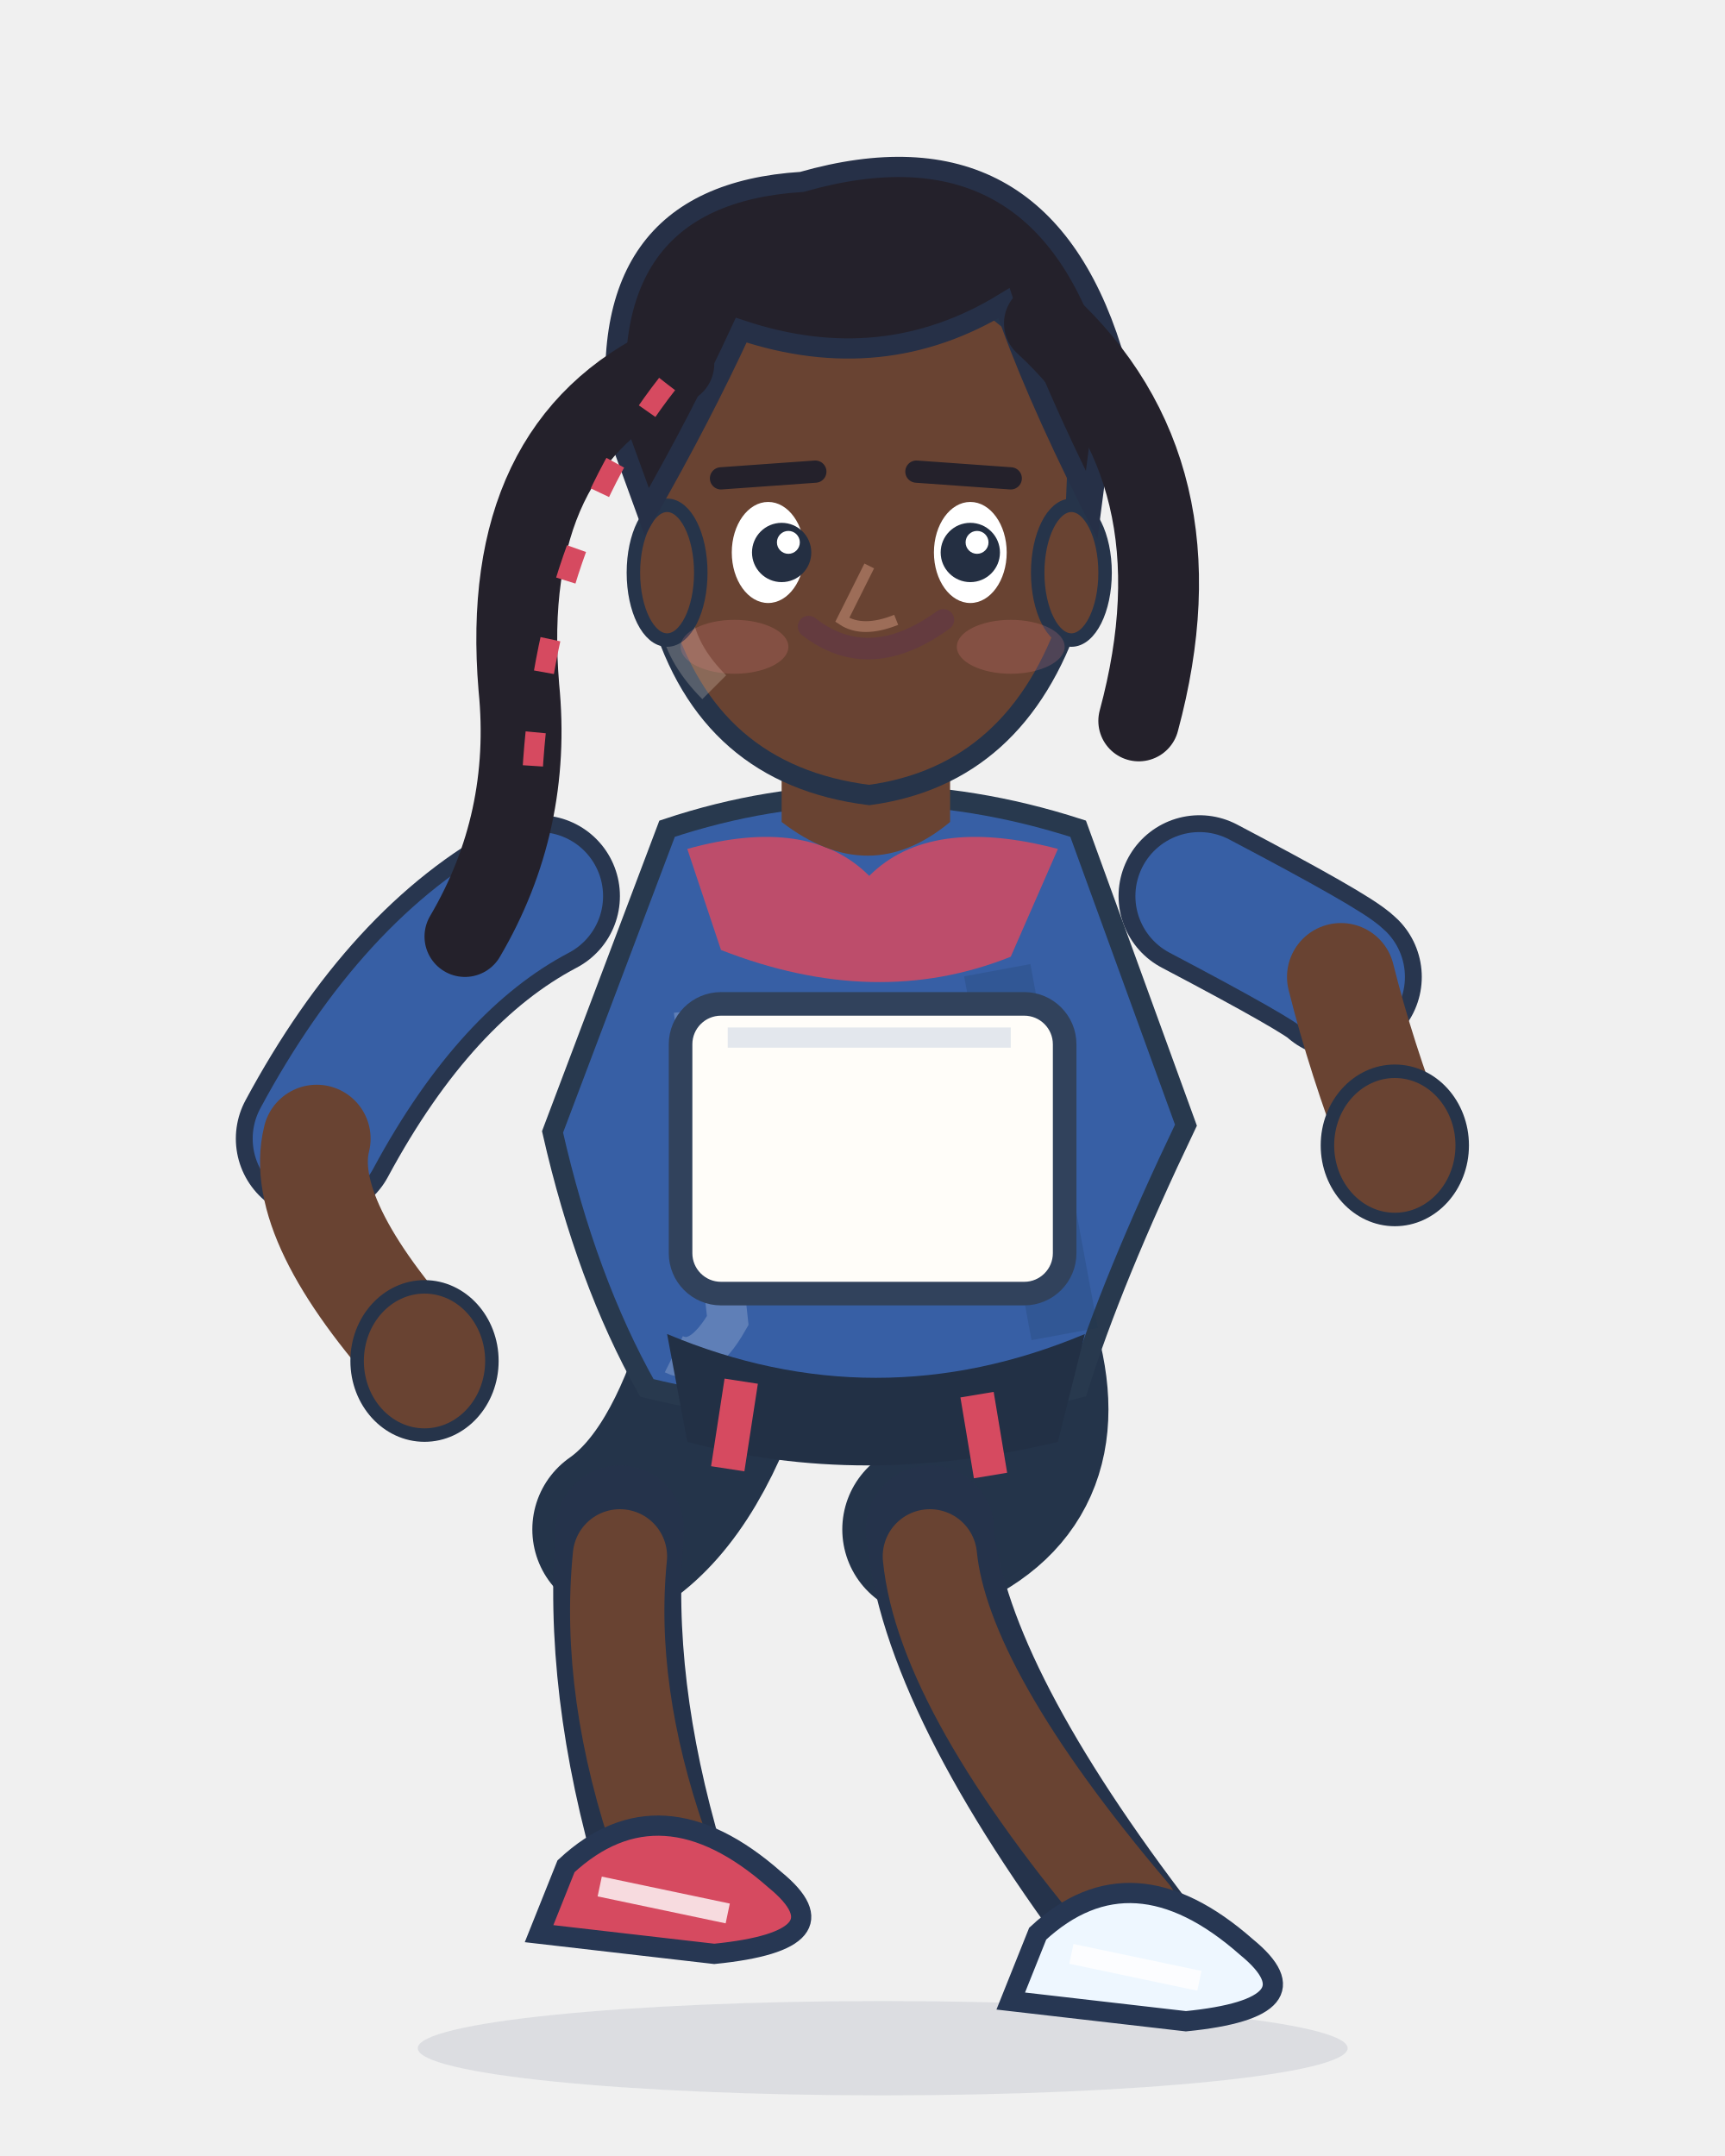
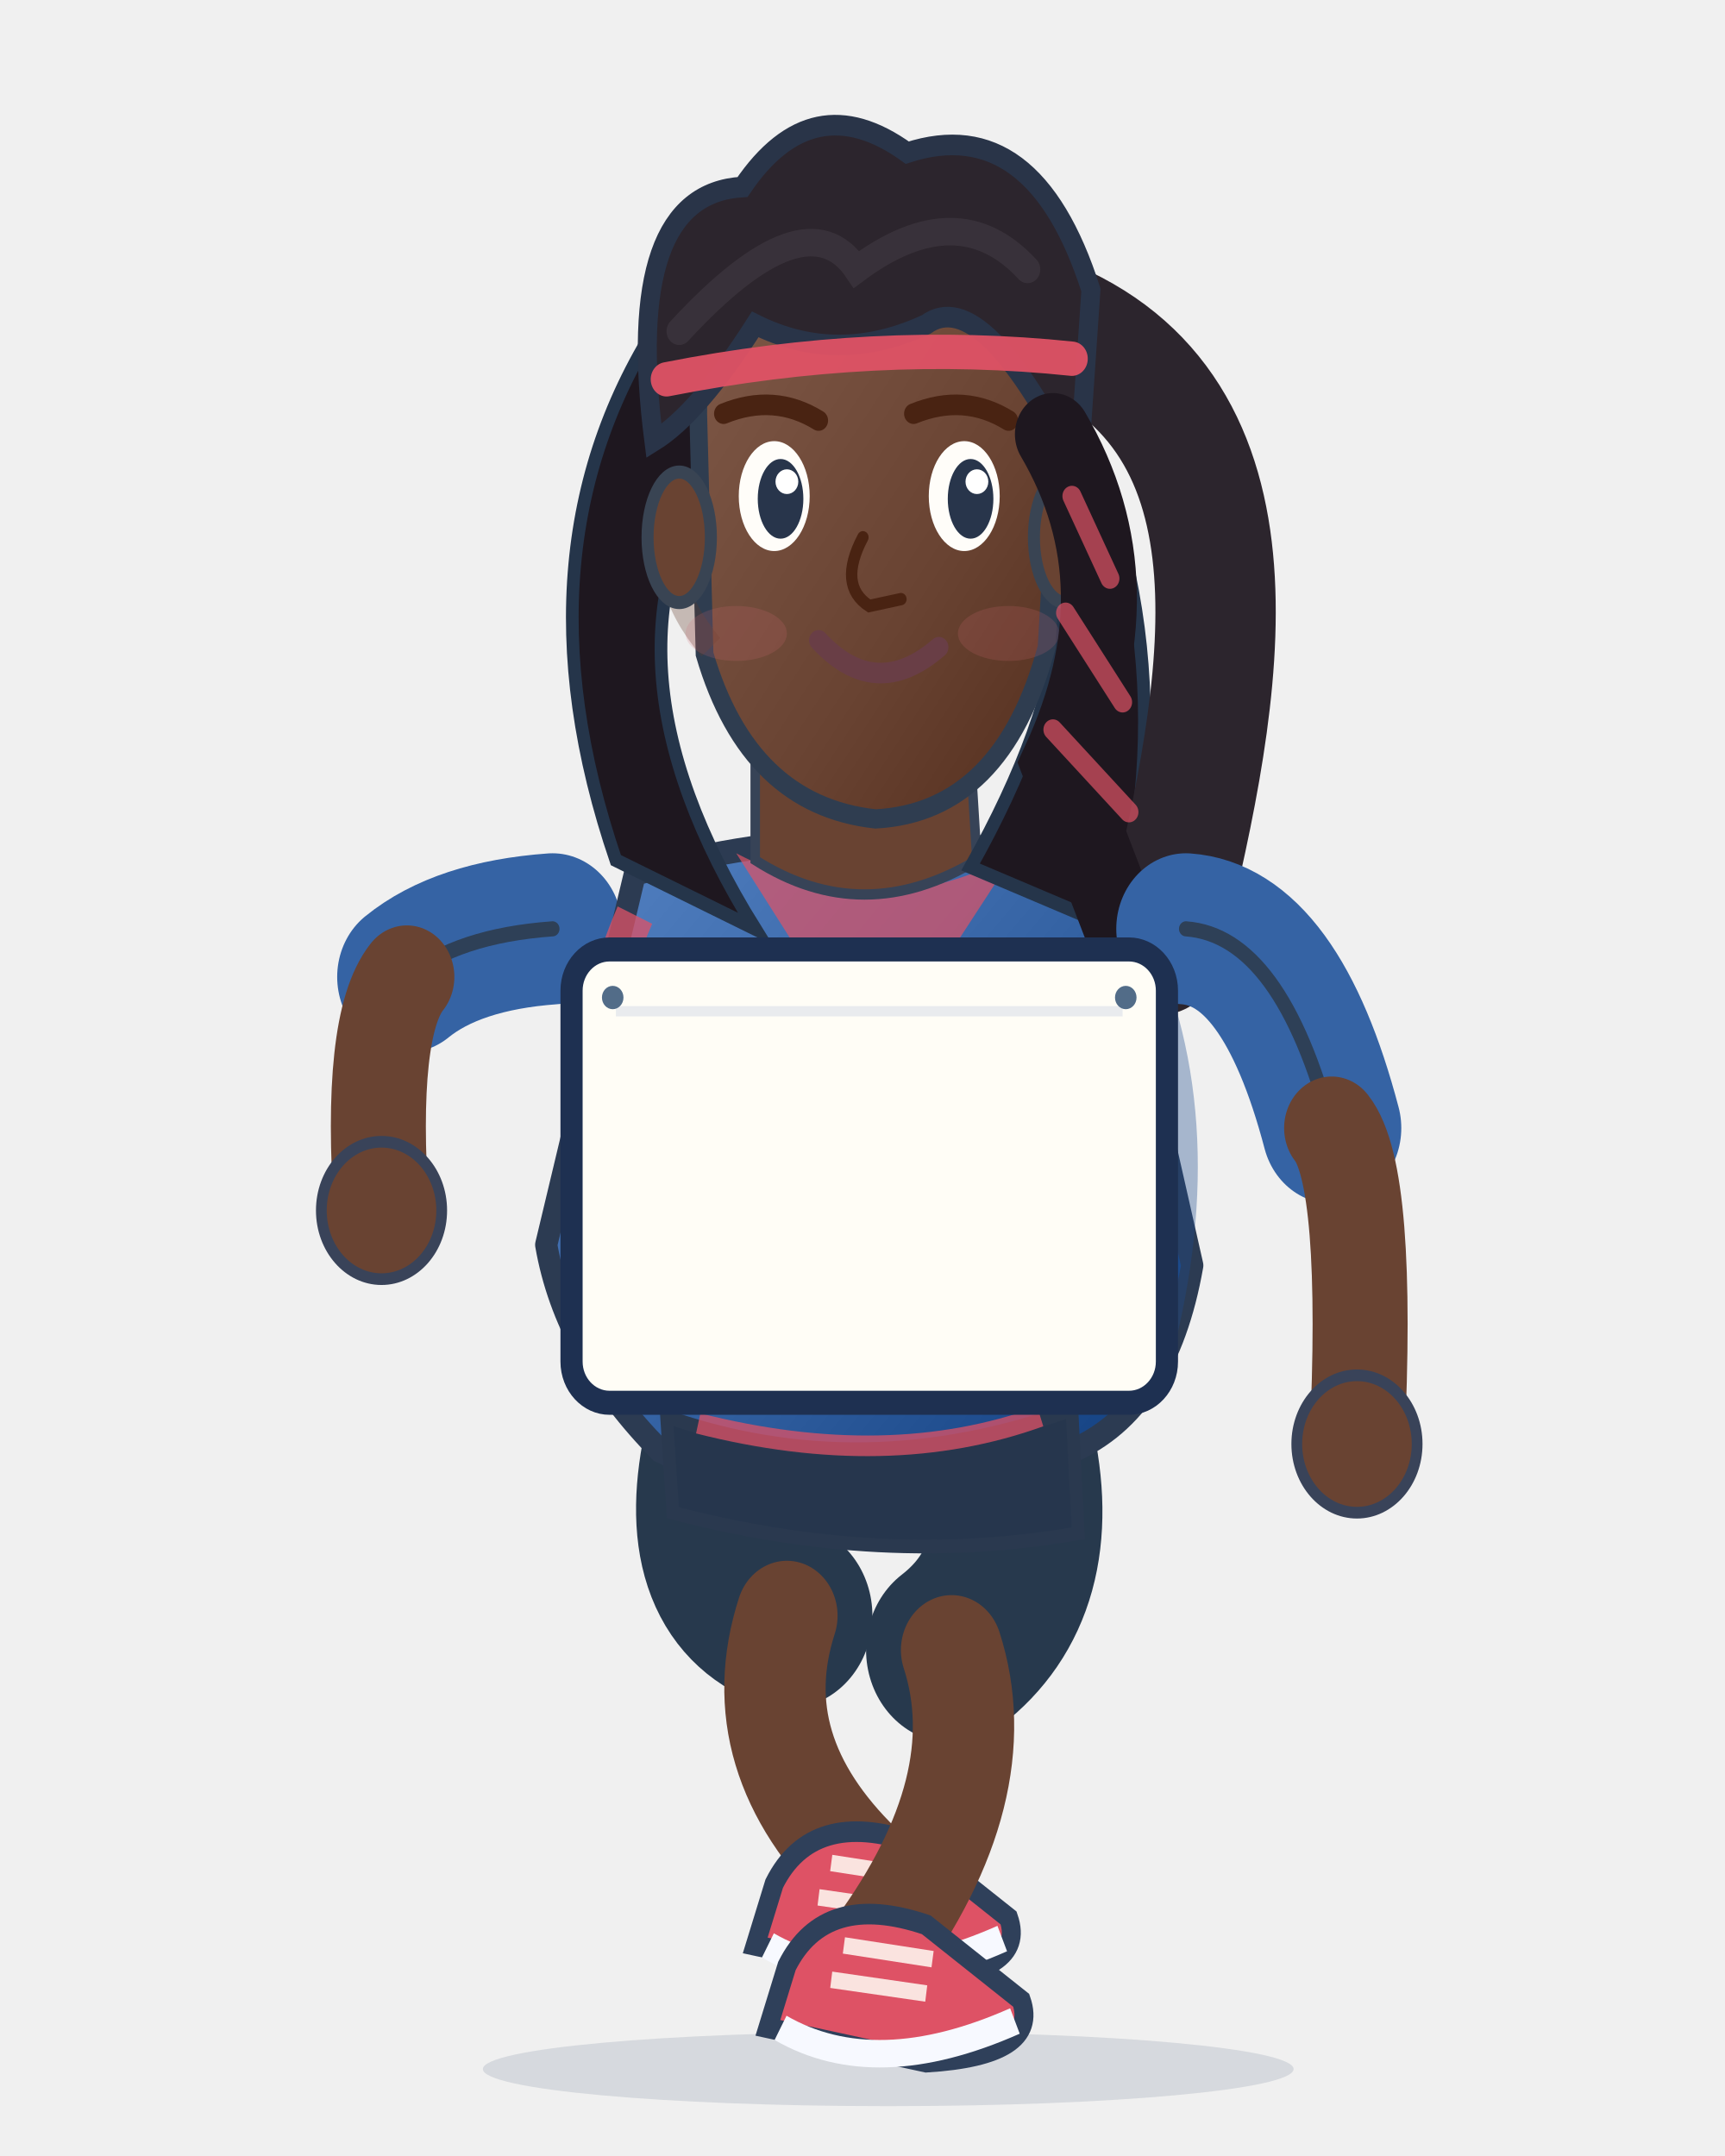
- <svg xmlns="http://www.w3.org/2000/svg" width="256" height="320" viewBox="0 0 256 320" role="img" aria-label="FR female run">
-   <g id="body_19_pose" transform="translate(0 3.6739403974420594e-16)">
-     <ellipse cx="131" cy="304" rx="69" ry="7" fill="#26385c" opacity=".10" />
+ <svg xmlns="http://www.w3.org/2000/svg" width="256" height="320" viewBox="0 0 256 320" role="img" aria-label="SnackDash original adult runner body_19 run">
+   <defs>
+     <linearGradient id="skin_18" x1="0" y1="0" x2=".9" y2="1">
+       <stop offset="0" stop-color="#815b4a" />
+       <stop offset=".65" stop-color="#694332" />
+       <stop offset="1" stop-color="#573120" />
+     </linearGradient>
+     <linearGradient id="shirt_18" x1="0" y1="0" x2=".94" y2=".8">
+       <stop offset="0" stop-color="#5482c3" />
+       <stop offset=".56" stop-color="#3563A4" />
+       <stop offset="1" stop-color="#174586" />
+     </linearGradient>
+   </defs>
+   <g id="character_anchor" transform="translate(129 302) scale(0.94 1.0195) translate(-129 -302)">
+     <ellipse cx="132" cy="307" rx="64" ry="5.4" fill="#273F61" opacity=".13" />
    <g id="legs">
      <g id="leg_left">
-         <path d="M108 200 Q102 220 92 227" stroke="#24344a" stroke-width="26" stroke-linecap="round" fill="none" />
-         <path d="M92 227 Q90 250 98 277" stroke="#25334b" stroke-width="19" stroke-linecap="round" fill="none" />
-         <path d="M92 231 Q90 251 98 274" stroke="#694332" stroke-width="14" stroke-linecap="round" fill="none" />
-         <path d="M84 277 Q98 264 115 279 Q126 288 106 290 L80 287Z" fill="#d64a60" stroke="#273753" stroke-width="3" />
-         <path d="M89 280 L108 284" stroke="#ffffff" stroke-width="3" opacity=".8" />
+         <path d="M107 216 Q102 236 116 241" stroke="#27394D" stroke-width="27" stroke-linecap="round" fill="none" />
+         <path d="M116 241 Q109 261 128 278" stroke="#694332" stroke-width="16" stroke-linecap="round" fill="none" />
+         <g>
+           <path d="M114 280 Q120 269 136 274 L151 285 Q154 293 136 294 L111 289Z" fill="#DE5265" stroke="#2F405A" stroke-width="3" />
+           <path d="M113 289 Q128 297 150 288" stroke="#F7F9FF" stroke-width="4" fill="none" />
+           <path d="M121 282 L136 284 M123 277 L137 279" stroke="#FFFDF4" stroke-width="2.4" opacity=".85" />
+         </g>
      </g>
      <g id="leg_right">
-         <path d="M150 200 Q156 220 138 227" stroke="#24344a" stroke-width="26" stroke-linecap="round" fill="none" />
-         <path d="M138 227 Q140 250 168 287" stroke="#25334b" stroke-width="19" stroke-linecap="round" fill="none" />
-         <path d="M138 231 Q140 251 168 284" stroke="#694332" stroke-width="14" stroke-linecap="round" fill="none" />
-         <path d="M154 287 Q168 274 185 289 Q196 298 176 300 L150 297Z" fill="#eef7ff" stroke="#273753" stroke-width="3" />
-         <path d="M159 290 L178 294" stroke="#ffffff" stroke-width="3" opacity=".8" />
+         <path d="M151 216 Q156 236 142 246" stroke="#27394D" stroke-width="27" stroke-linecap="round" fill="none" />
+         <path d="M142 246 Q149 266 130 290" stroke="#694332" stroke-width="16" stroke-linecap="round" fill="none" />
+         <g>
+           <path d="M116 292 Q122 281 138 286 L153 297 Q156 305 138 306 L113 301Z" fill="#DE5265" stroke="#2F405A" stroke-width="3" />
+           <path d="M115 301 Q130 309 152 300" stroke="#F7F9FF" stroke-width="4" fill="none" />
+           <path d="M123 294 L138 296 M125 289 L139 291" stroke="#FFFDF4" stroke-width="2.4" opacity=".85" />
+         </g>
      </g>
    </g>
    <g id="arm_left">
-       <path d="M80 133 Q61 143 47 169" fill="none" stroke="#28364f" stroke-width="24" stroke-linecap="round" />
-       <path d="M80 133 Q61 143 47 169" fill="none" stroke="#375fa5" stroke-width="19" stroke-linecap="round" />
-       <path d="M47 169 Q44 181 63 202" stroke="#694332" stroke-width="16" stroke-linecap="round" fill="none" />
-       <ellipse cx="63" cy="202" rx="10" ry="11" fill="#694332" stroke="#26344a" stroke-width="2" />
+       <path d="M79 141 Q64 142 56 148" stroke="#3563A4" stroke-width="22" stroke-linecap="round" fill="none" />
+       <path d="M79 141 Q64 142 56 148" stroke="#2E4057" stroke-width="2.2" stroke-linecap="round" fill="none" />
+       <path d="M56 148 Q50 155 52 182" stroke="#694332" stroke-width="15" stroke-linecap="round" fill="none" />
+       <ellipse cx="52" cy="182" rx="9.5" ry="10" fill="#694332" stroke="#394359" stroke-width="1.7" />
    </g>
    <g id="torso">
-       <path d="M99 123 Q129 113 160 123 L176 167 Q165 190 160 206 Q129 214 96 206 Q87 190 82 168Z" fill="#375fa5" stroke="#28394e" stroke-width="3" />
-       <path d="M102 126 Q120 121 129 130 Q138 121 157 126 L150 142 Q130 150 107 141Z" fill="#d64a60" opacity=".84" />
-       <path d="M103 150 L108 196 Q104 203 100 201" stroke="#fff" stroke-opacity=".20" stroke-width="6" fill="none" />
-       <path d="M148 144 L158 198" stroke="#193451" stroke-opacity=".18" stroke-width="10" fill="none" />
-       <path d="M116 113 L116 122 Q129 132 141 122 L141 111Z" fill="#694332" />
-       <path d="M99 198 Q130 211 161 198 L157 214 Q128 221 102 214Z" fill="#223045" />
-       <path d="M110 205 L108 218 M145 207 L147 219" stroke="#d64a60" stroke-width="5" />
+       <path d="M92 133 Q129 123 166 133 L180 190 Q176 211 161 217 Q129 231 96 217 Q81 203 78 187Z" fill="url(#shirt_18)" stroke="#2C3B52" stroke-width="3.5" stroke-linejoin="round" />
+       <path d="M92 139 Q79 167 88 201" stroke="#DE5265" stroke-width="6" opacity=".75" fill="none" />
+       <path d="M167 140 Q182 166 173 200" stroke="#1c4a8b" stroke-width="9" opacity=".35" fill="none" />
+       <path d="M108 130 L119 146 L140 147 L152 130 Q131 141 108 130Z" fill="#DE5265" opacity=".7" />
+       <path d="M114 129 Q128 139 144 129" stroke="#2B3D50" stroke-width="3" fill="none" />
+       <path d="M97 212 Q128 222 161 211 L162 229 Q131 234 98 226Z" fill="#26364D" stroke="#2A394F" stroke-width="2" />
+       <path d="M102 213 Q132 220 156 212" stroke="#DE5265" stroke-width="3" fill="none" opacity=".75" />
+       <path d="M111 116 L111 131 Q128 141 146 131 L145 116" fill="#694332" stroke="#374357" stroke-width="1.5" />
+     </g>
+     <g id="hair_back">
+       <path d="M97 51 Q72 85 89 131 L111 141 Q84 101 106 72 M156 56 Q181 96 168 141 L145 132 Q170 91 152 68Z" fill="#1e171f" stroke="#25354A" stroke-width="2" />
+       <path d="M160 54 C194 69 184 110 175 144" stroke="#2C252D" stroke-width="19" fill="none" stroke-linecap="round" />
+     </g>
+     <g id="face">
+       <path d="M102 66 Q102 39 128 36 Q156 37 159 68 L157 100 Q150 124 130 125 Q110 123 103 101Z" fill="url(#skin_18)" stroke="#2F3D50" stroke-width="2.8" />
+       <path d="M106 60 Q112 48 120 45" stroke="#805a49" stroke-width="4" opacity=".4" fill="none" />
+       <path d="M100 83 Q95 90 104 100" stroke="#603a29" stroke-width="4" opacity=".3" fill="none" />
+       <ellipse cx="99" cy="84" rx="5" ry="9.5" fill="#694332" stroke="#394453" stroke-width="1.9" />
+       <ellipse cx="160" cy="84" rx="5" ry="9.5" fill="#694332" stroke="#394453" stroke-width="1.9" />
+       <path d="M106 66 Q114 63 121 67" fill="none" stroke="#492312" stroke-width="3" stroke-linecap="round" />
+       <ellipse cx="114" cy="78" rx="5.6" ry="8" fill="#FFFDF9" />
+       <ellipse cx="115" cy="78.4" rx="3.6" ry="5.8" fill="#28354B" />
+       <circle cx="116" cy="75.9" r="1.8" fill="white" />
+       <path d="M136 66 Q144 63 151 67" fill="none" stroke="#492312" stroke-width="3" stroke-linecap="round" />
+       <ellipse cx="144" cy="78" rx="5.6" ry="8" fill="#FFFDF9" />
+       <ellipse cx="145" cy="78.4" rx="3.6" ry="5.8" fill="#28354B" />
+       <circle cx="146" cy="75.9" r="1.8" fill="white" />
+       <path d="M128 84 Q124 91 129 94 L134 93" stroke="#492312" stroke-width="1.8" fill="none" stroke-linecap="round" />
+       <ellipse cx="108" cy="98" rx="8" ry="4" fill="#D56876" opacity=".18" />
+       <ellipse cx="151" cy="98" rx="8" ry="4" fill="#D56876" opacity=".18" />50plus<path d="M121 99 Q130 108 140 100" fill="none" stroke="#693E46" stroke-width="3" stroke-linecap="round" />
+     </g>
+     <g id="hair" stroke-linecap="round">
+       <path d="M95 70 Q90 34 109 33 Q120 18 135 28 Q155 22 164 48 L162 75 Q147 47 138 53 Q124 59 111 53 Q102 66 95 70Z" fill="#2C252D" stroke="#293448" stroke-width="3" />
+       <path d="M99 54 Q119 34 127 45 Q143 34 154 45" stroke="#484149" stroke-width="4" opacity=".45" fill="none" />
+       <path d="M158 69 Q172 91 159 117 L169 141" stroke="#1e171f" stroke-width="12" fill="none" />
+       <path d="M161 78 L167 90 M160 95 L169 108 M158 112 L170 124" stroke="#DE5265" stroke-width="3" opacity=".7" />
+       <path d="M97 61 Q130 55 161 58" stroke="#DE5265" stroke-width="5" fill="none" opacity=".95" />
    </g>
    <g id="arm_right">
-       <path d="M178 133 Q197 143 199 145" fill="none" stroke="#28364f" stroke-width="24" stroke-linecap="round" />
-       <path d="M178 133 Q197 143 199 145" fill="none" stroke="#375fa5" stroke-width="19" stroke-linecap="round" />
-       <path d="M199 145 Q202 157 207 170" stroke="#694332" stroke-width="16" stroke-linecap="round" fill="none" />
-       <ellipse cx="207" cy="170" rx="10" ry="11" fill="#694332" stroke="#26344a" stroke-width="2" />
+       <path d="M179 141 Q194 142 202 170" stroke="#3563A4" stroke-width="22" stroke-linecap="round" fill="none" />
+       <path d="M179 141 Q194 142 202 170" stroke="#2E4057" stroke-width="2.2" stroke-linecap="round" fill="none" />
+       <path d="M202 170 Q208 177 206 216" stroke="#694332" stroke-width="15" stroke-linecap="round" fill="none" />
+       <ellipse cx="206" cy="216" rx="9.5" ry="10" fill="#694332" stroke="#394359" stroke-width="1.7" />
    </g>
-     <g id="face">
-       <path d="M97 67 Q99 42 128 40 Q155 41 160 67 L159 91 Q151 115 129 118 Q105 115 98 91Z" fill="#694332" stroke="#26344a" stroke-width="3" />
-       <path d="M102 83 Q97 93 106 102" stroke="#fff1dd" stroke-width="5" opacity=".22" fill="none" />
-       <ellipse cx="99" cy="85" rx="5" ry="10" fill="#694332" stroke="#26344a" stroke-width="2" />
-       <ellipse cx="159" cy="85" rx="5" ry="10" fill="#694332" stroke="#26344a" stroke-width="2" />
-       <path d="M107 71 L121 70 M136 70 L150 71" fill="none" stroke="#24212b" stroke-width="3.3" stroke-linecap="round" />
-       <ellipse cx="114" cy="82" rx="5.4" ry="7.5" fill="#fff" />
-       <ellipse cx="144" cy="82" rx="5.4" ry="7.5" fill="#fff" />
-       <circle cx="116" cy="82" r="4.4" fill="#242f42" />
-       <circle cx="144" cy="82" r="4.4" fill="#242f42" />
-       <circle cx="117" cy="80.5" r="1.7" fill="#fff" />
-       <circle cx="145" cy="80.5" r="1.7" fill="#fff" />
-       <path d="M129 84 L125 92 Q128 94 133 92" stroke="#9d6d58" stroke-width="1.6" fill="none" />
-       <ellipse cx="109" cy="96" rx="8" ry="4" fill="#ee8382" opacity=".21" />
-       <ellipse cx="150" cy="96" rx="8" ry="4" fill="#ee8382" opacity=".21" />
-       <path d="M120 93 Q129 100 140 92" fill="none" stroke="#643b3f" stroke-width="3.2" stroke-linecap="round" />
+     <g id="bib_blank" data-bib-rect="82,144,94,66">
+       <rect id="bib_mask" x="82" y="144" width="94" height="66" rx="6" fill="#FFFDF6" stroke="#1E3051" stroke-width="3.5" />
+       <path d="M89 153 H169" stroke="#D9DFE9" stroke-width="1.5" opacity=".58" />
+       <circle cx="88.5" cy="151" r="1.7" fill="#526C88" />
+       <circle cx="169.5" cy="151" r="1.7" fill="#526C88" />
    </g>
-     <g id="hair">
-       <path d="M92 65 Q87 29 119 27 Q154 17 165 52 L162 75 Q153 57 149 45 Q131 56 110 49 Q104 62 96 76Z" fill="#24212b" stroke="#263047" stroke-width="3" />
-       <path d="M100 54 Q74 66 77 102 Q79 122 69 139 M155 48 Q179 70 169 107" stroke="#24212b" stroke-width="12" stroke-linecap="round" fill="none" />
-       <path d="M99 57 Q81 80 79 115" stroke="#d64a60" stroke-width="3" stroke-dasharray="5 9" fill="none" />
-     </g>
-     <g id="bib_placeholder">
-       <rect x="101" y="149" width="57" height="43" rx="6" fill="#fffdf9" stroke="#31425c" stroke-width="3.5" />
-       <path d="M108 154 H150" stroke="#e3e7ed" stroke-width="3" />
-     </g>
+     <g id="accessories" />
  </g>
</svg>
